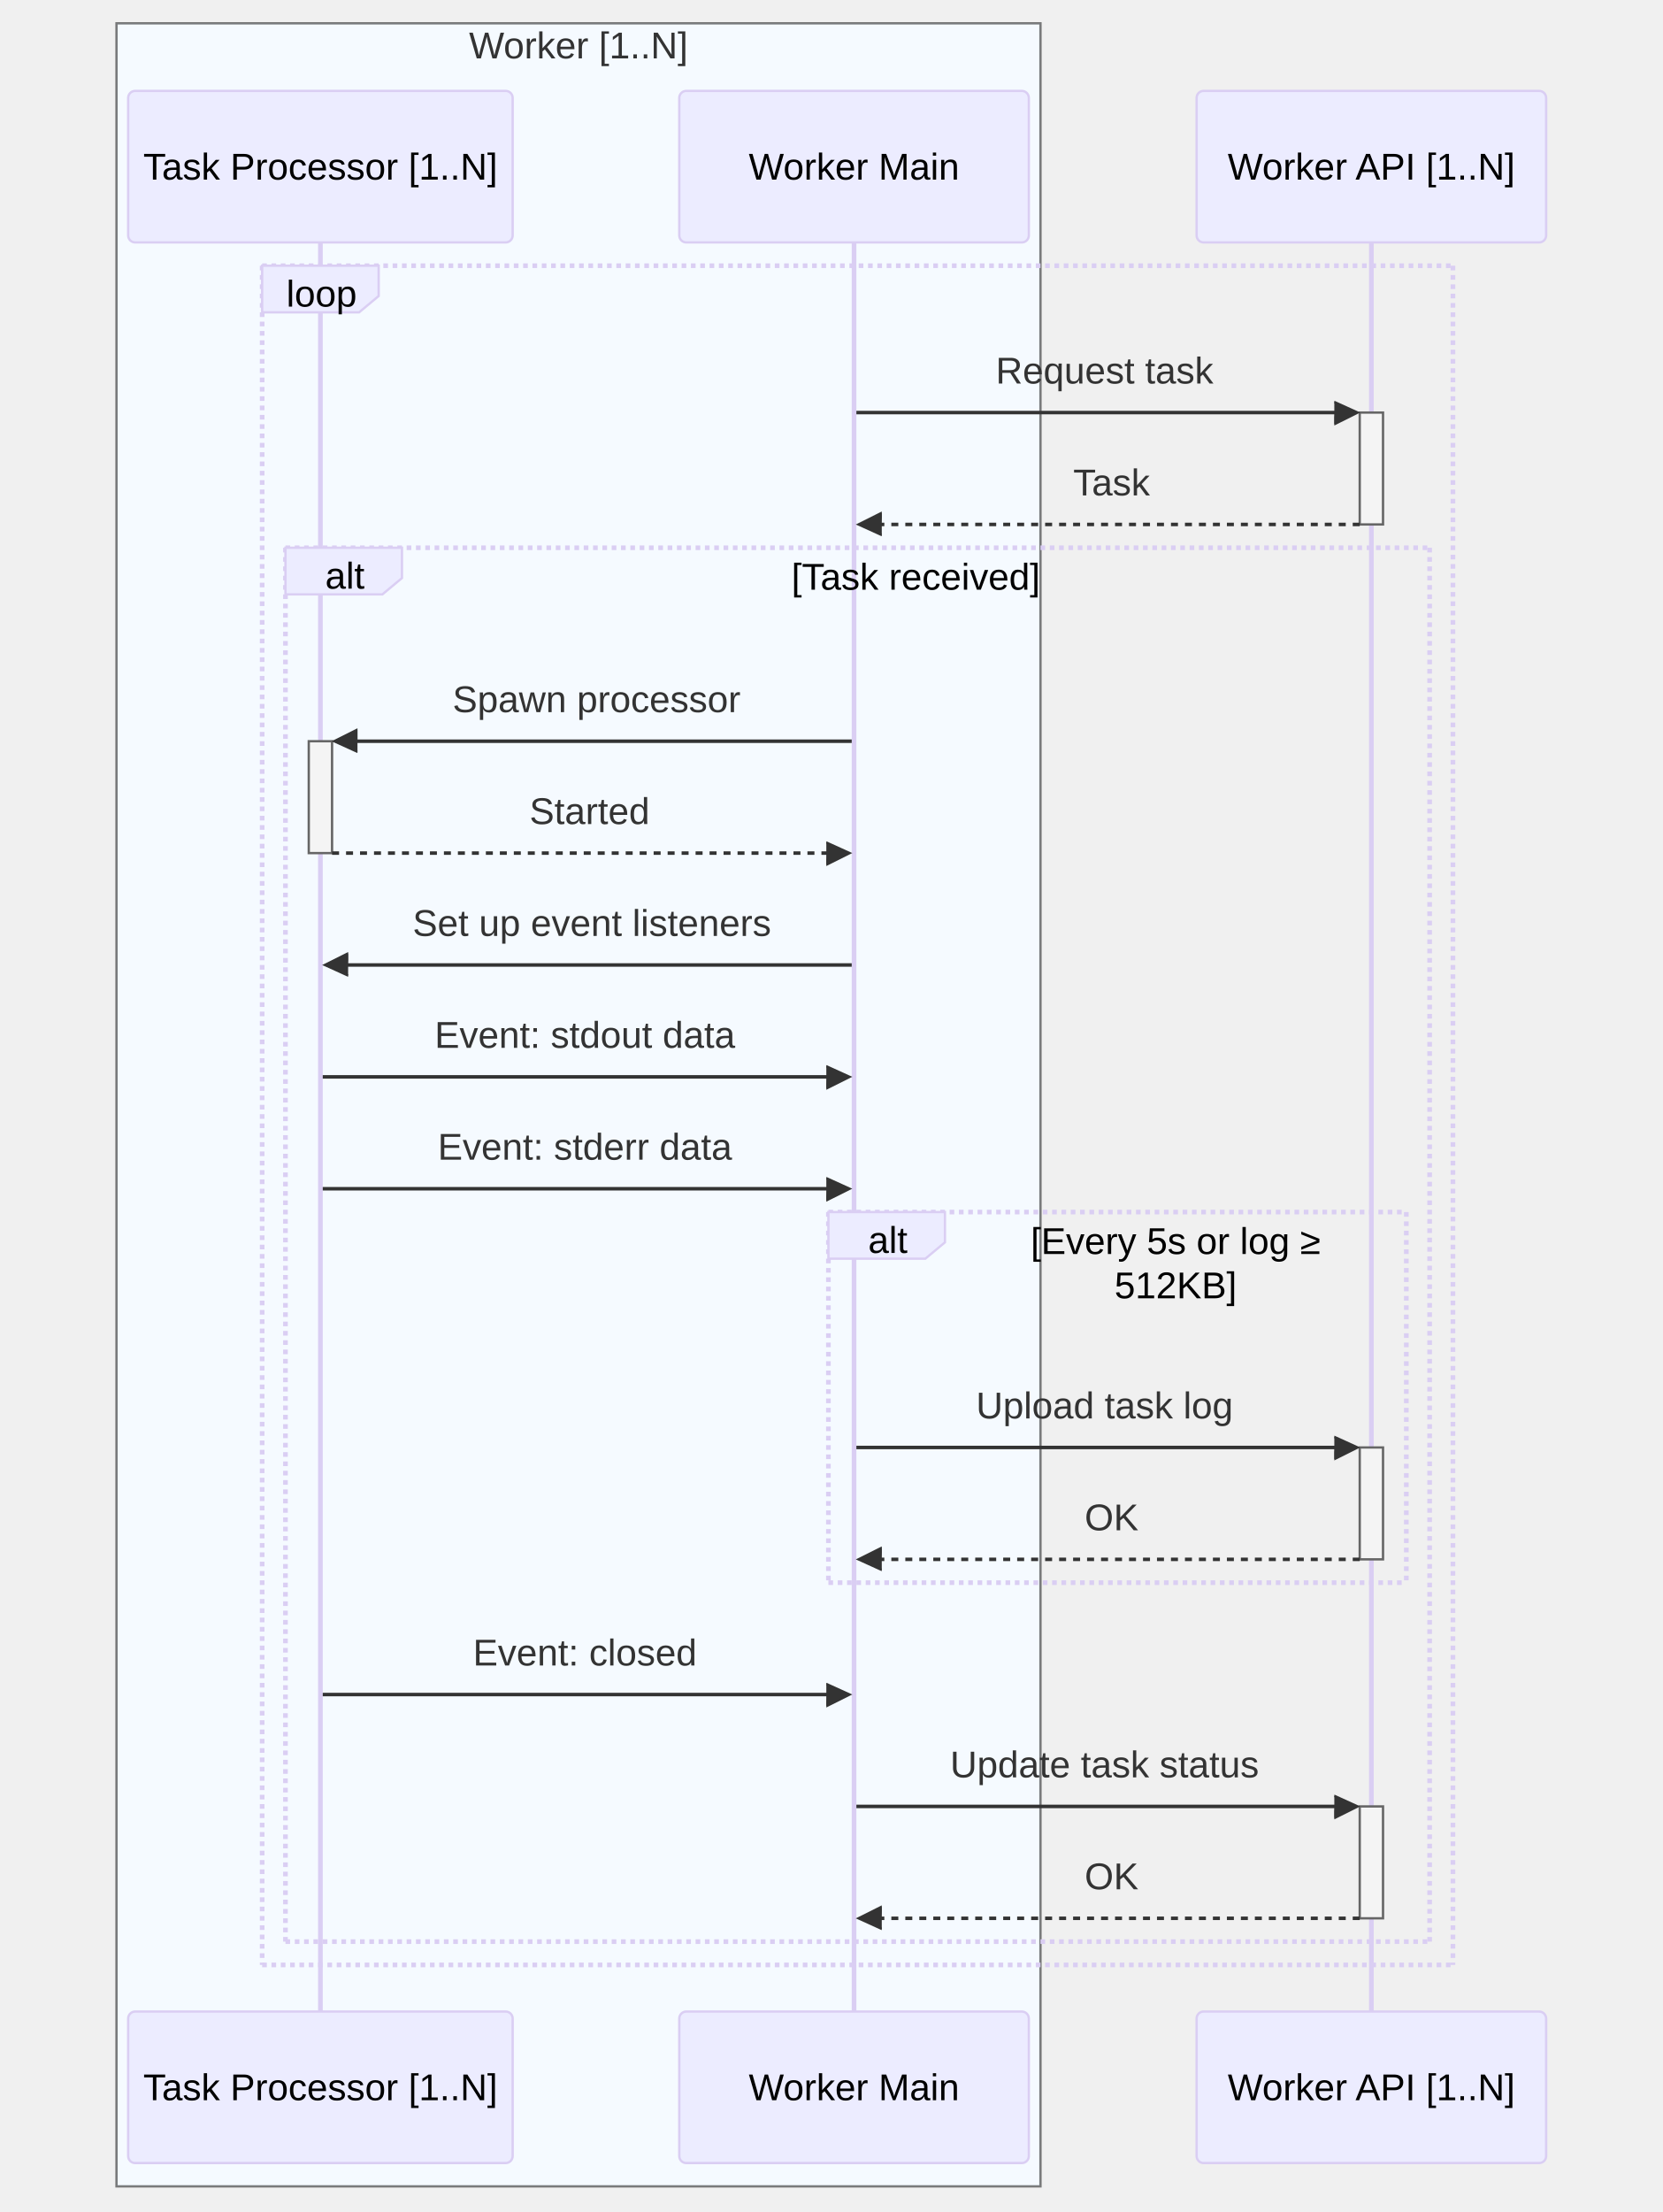
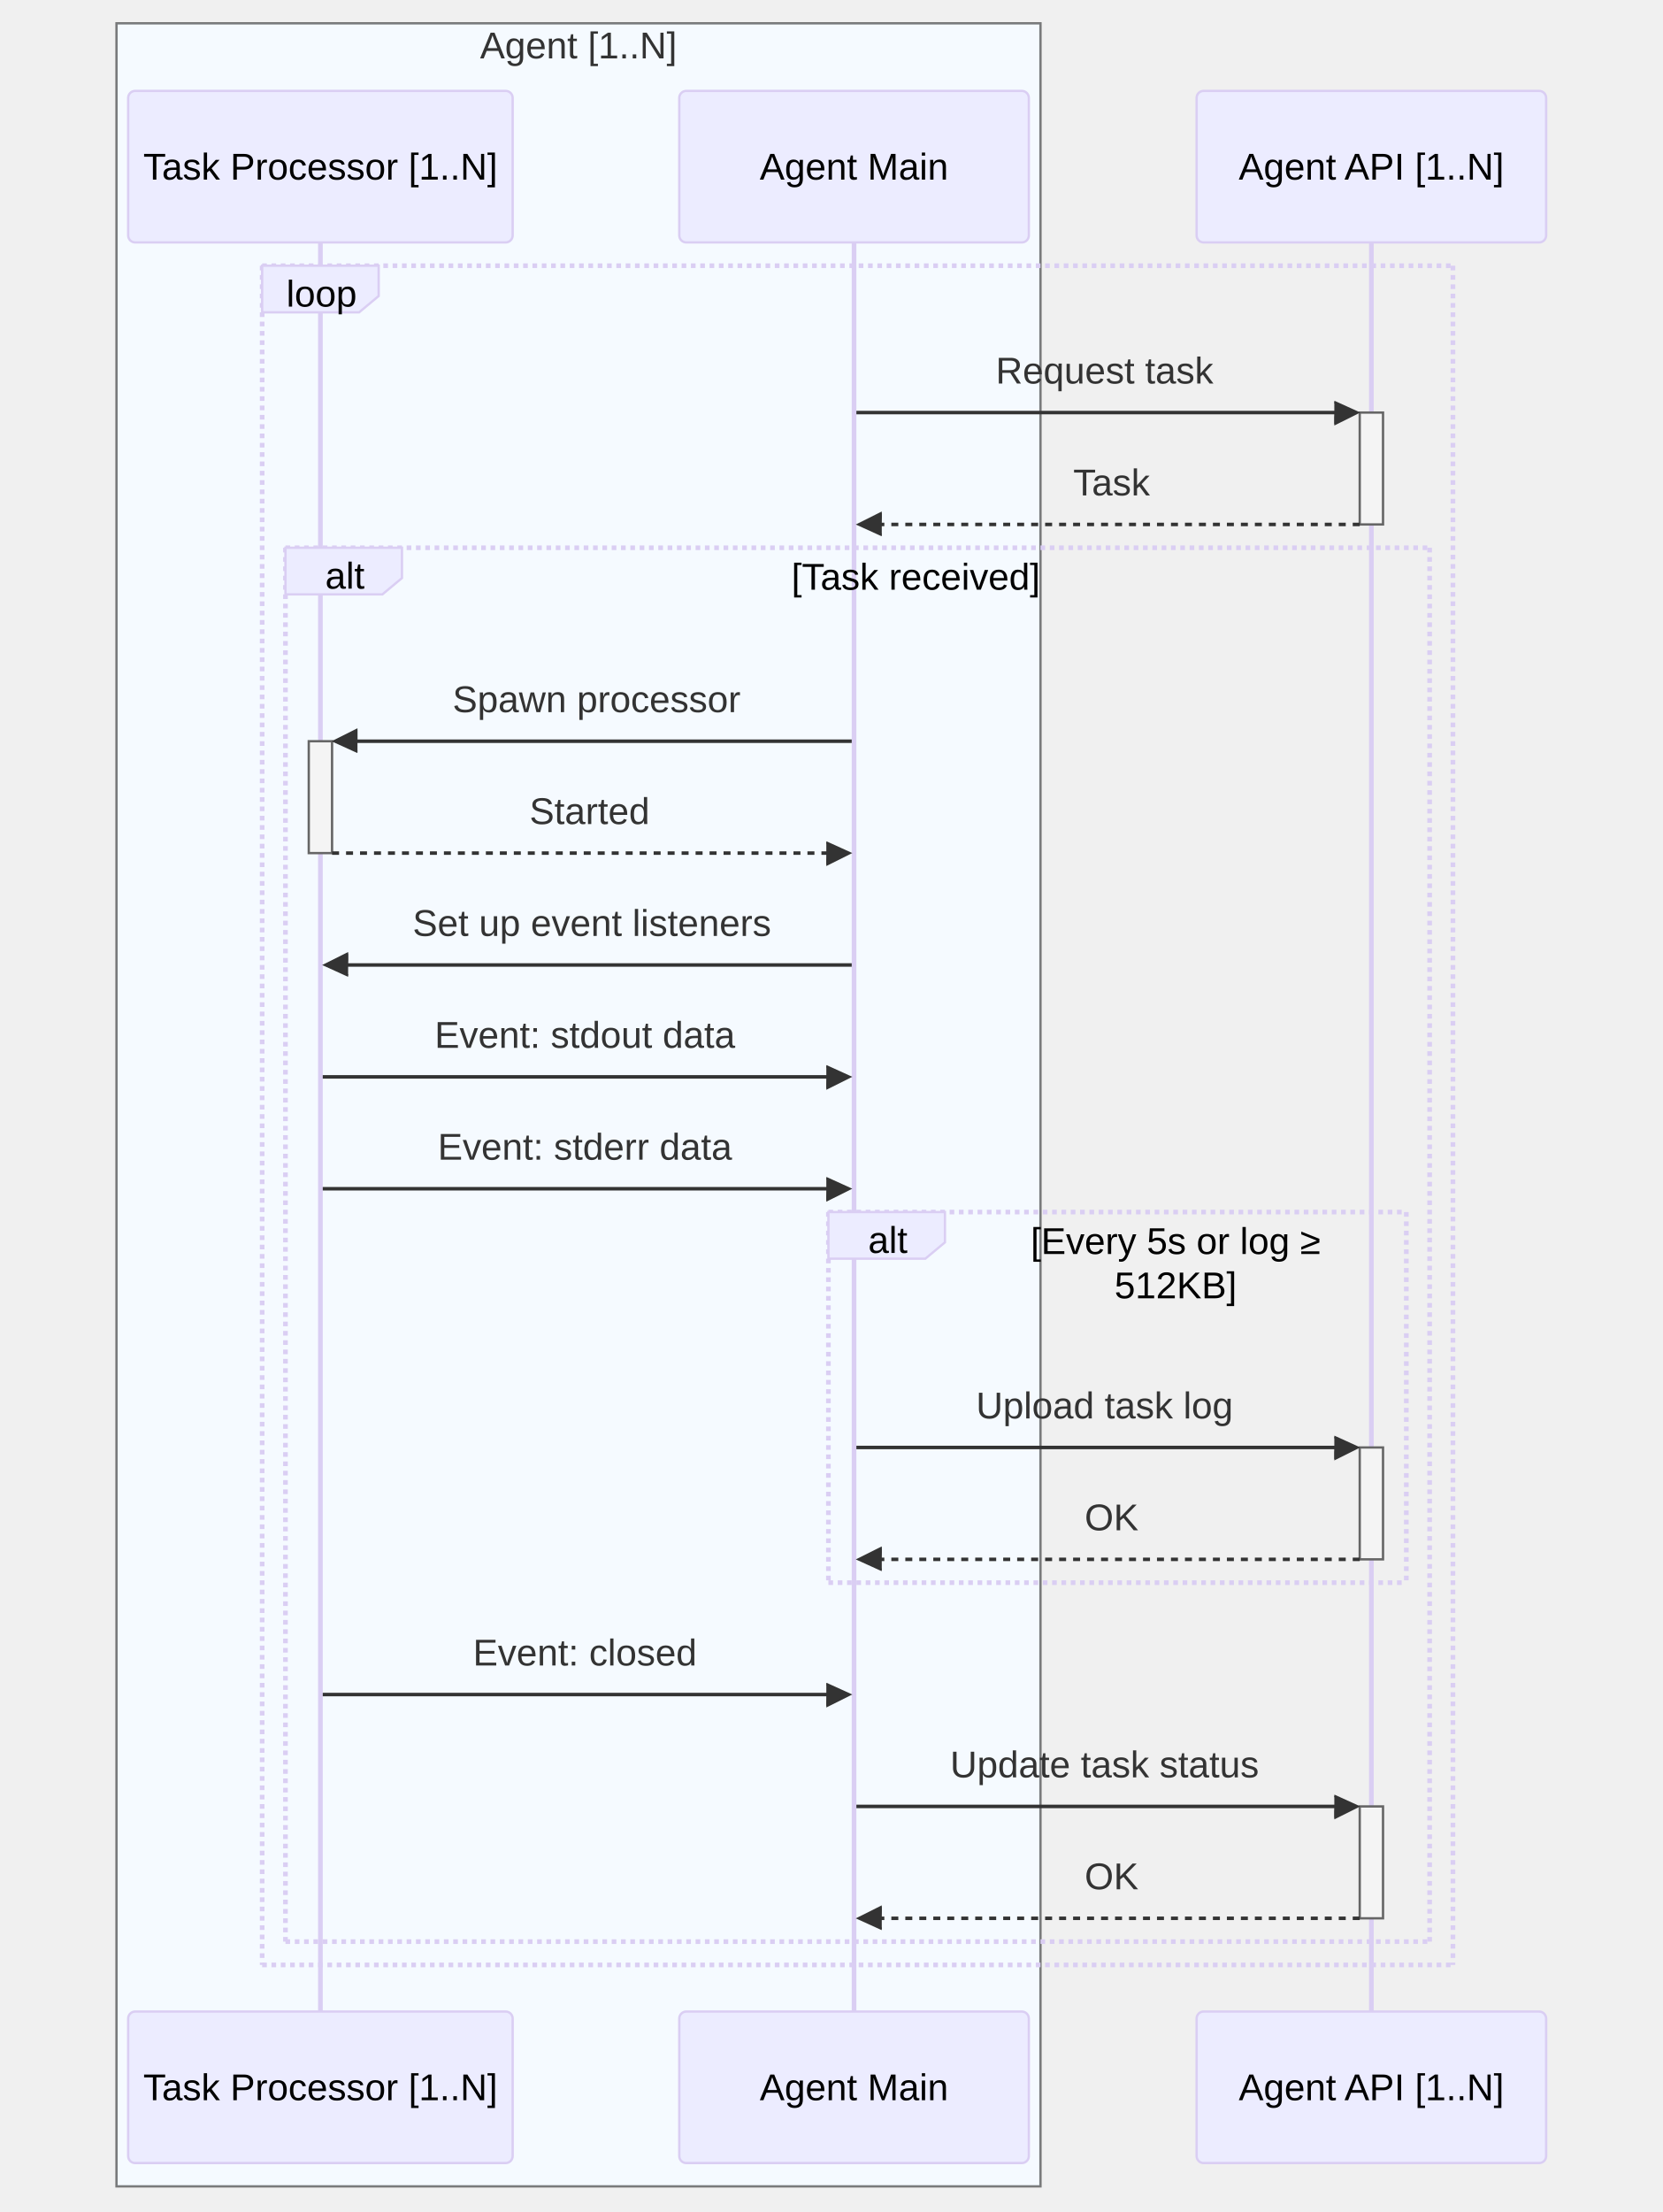
<svg xmlns="http://www.w3.org/2000/svg" aria-roledescription="sequence" role="graphics-document document" viewBox="-50 -10 713.5 949" height="949" width="713.5" id="container">
  <g>
    <rect class="rect" height="928" width="396.5" stroke="rgb(0,0,0, 0.5)" fill="rgb(245, 250, 255)" y="0" x="0" />
    <text style="text-anchor: middle; font-size: 16px; font-weight: 400;" class="text" alignment-baseline="central" dominant-baseline="central" y="9.5" x="198.25">
-       <tspan dy="0" x="198.25">Worker [1..N]</tspan>
+       <tspan dy="0" x="198.25">Agent [1..N]</tspan>
    </text>
  </g>
  <g>
-     <rect class="actor actor-bottom" ry="3" rx="3" name="wa" height="65" width="150" stroke="#666" fill="#eaeaea" y="853" x="463.5" />
+     <rect class="actor actor-bottom" ry="3" rx="3" name="aa" height="65" width="150" stroke="#666" fill="#eaeaea" y="853" x="463.5" />
    <text style="text-anchor: middle; font-size: 16px; font-weight: 400;" class="actor actor-box" alignment-baseline="central" dominant-baseline="central" y="885.5" x="538.5">
-       <tspan dy="0" x="538.5">Worker API [1..N]</tspan>
+       <tspan dy="0" x="538.5">Agent API [1..N]</tspan>
    </text>
  </g>
  <g>
-     <rect class="actor actor-bottom" ry="3" rx="3" name="wm" height="65" width="150" stroke="#666" fill="#eaeaea" y="853" x="241.5" />
+     <rect class="actor actor-bottom" ry="3" rx="3" name="am" height="65" width="150" stroke="#666" fill="#eaeaea" y="853" x="241.5" />
    <text style="text-anchor: middle; font-size: 16px; font-weight: 400;" class="actor actor-box" alignment-baseline="central" dominant-baseline="central" y="885.5" x="316.5">
-       <tspan dy="0" x="316.5">Worker Main</tspan>
+       <tspan dy="0" x="316.5">Agent Main</tspan>
    </text>
  </g>
  <g>
    <rect class="actor actor-bottom" ry="3" rx="3" name="tp" height="65" width="165" stroke="#666" fill="#eaeaea" y="853" x="5" />
    <text style="text-anchor: middle; font-size: 16px; font-weight: 400;" class="actor actor-box" alignment-baseline="central" dominant-baseline="central" y="885.5" x="87.5">
      <tspan dy="0" x="87.5">Task Processor [1..N]</tspan>
    </text>
  </g>
  <g>
-     <line name="wa" stroke="#999" stroke-width="0.5px" class="actor-line 200" y2="853" x2="538.5" y1="94" x1="538.5" id="actor2" />
+     <line name="aa" stroke="#999" stroke-width="0.5px" class="actor-line 200" y2="853" x2="538.5" y1="94" x1="538.5" id="actor2" />
    <g id="root-2">
-       <rect class="actor actor-top" ry="3" rx="3" name="wa" height="65" width="150" stroke="#666" fill="#eaeaea" y="29" x="463.5" />
+       <rect class="actor actor-top" ry="3" rx="3" name="aa" height="65" width="150" stroke="#666" fill="#eaeaea" y="29" x="463.5" />
      <text style="text-anchor: middle; font-size: 16px; font-weight: 400;" class="actor actor-box" alignment-baseline="central" dominant-baseline="central" y="61.5" x="538.5">
-         <tspan dy="0" x="538.5">Worker API [1..N]</tspan>
+         <tspan dy="0" x="538.5">Agent API [1..N]</tspan>
      </text>
    </g>
  </g>
  <g>
-     <line name="wm" stroke="#999" stroke-width="0.5px" class="actor-line 200" y2="853" x2="316.5" y1="94" x1="316.5" id="actor1" />
+     <line name="am" stroke="#999" stroke-width="0.5px" class="actor-line 200" y2="853" x2="316.5" y1="94" x1="316.5" id="actor1" />
    <g id="root-1">
-       <rect class="actor actor-top" ry="3" rx="3" name="wm" height="65" width="150" stroke="#666" fill="#eaeaea" y="29" x="241.5" />
+       <rect class="actor actor-top" ry="3" rx="3" name="am" height="65" width="150" stroke="#666" fill="#eaeaea" y="29" x="241.5" />
      <text style="text-anchor: middle; font-size: 16px; font-weight: 400;" class="actor actor-box" alignment-baseline="central" dominant-baseline="central" y="61.5" x="316.5">
-         <tspan dy="0" x="316.5">Worker Main</tspan>
+         <tspan dy="0" x="316.5">Agent Main</tspan>
      </text>
    </g>
  </g>
  <g>
    <line name="tp" stroke="#999" stroke-width="0.5px" class="actor-line 200" y2="853" x2="87.5" y1="94" x1="87.5" id="actor0" />
    <g id="root-0">
      <rect class="actor actor-top" ry="3" rx="3" name="tp" height="65" width="165" stroke="#666" fill="#eaeaea" y="29" x="5" />
      <text style="text-anchor: middle; font-size: 16px; font-weight: 400;" class="actor actor-box" alignment-baseline="central" dominant-baseline="central" y="61.5" x="87.5">
        <tspan dy="0" x="87.5">Task Processor [1..N]</tspan>
      </text>
    </g>
  </g>
  <style>#container{font-family:"trebuchet ms",verdana,arial,sans-serif;font-size:16px;fill:#333;}#container .error-icon{fill:#552222;}#container .error-text{fill:#552222;stroke:#552222;}#container .edge-thickness-normal{stroke-width:1px;}#container .edge-thickness-thick{stroke-width:3.5px;}#container .edge-pattern-solid{stroke-dasharray:0;}#container .edge-thickness-invisible{stroke-width:0;fill:none;}#container .edge-pattern-dashed{stroke-dasharray:3;}#container .edge-pattern-dotted{stroke-dasharray:2;}#container .marker{fill:#333333;stroke:#333333;}#container .marker.cross{stroke:#333333;}#container svg{font-family:"trebuchet ms",verdana,arial,sans-serif;font-size:16px;}#container p{margin:0;}#container .actor{stroke:hsl(259.626, 59.777%, 87.902%);fill:#ECECFF;}#container text.actor&gt;tspan{fill:black;stroke:none;}#container .actor-line{stroke:hsl(259.626, 59.777%, 87.902%);}#container .messageLine0{stroke-width:1.5;stroke-dasharray:none;stroke:#333;}#container .messageLine1{stroke-width:1.5;stroke-dasharray:2,2;stroke:#333;}#container #arrowhead path{fill:#333;stroke:#333;}#container .sequenceNumber{fill:white;}#container #sequencenumber{fill:#333;}#container #crosshead path{fill:#333;stroke:#333;}#container .messageText{fill:#333;stroke:none;}#container .labelBox{stroke:hsl(259.626, 59.777%, 87.902%);fill:#ECECFF;}#container .labelText,#container .labelText&gt;tspan{fill:black;stroke:none;}#container .loopText,#container .loopText&gt;tspan{fill:black;stroke:none;}#container .loopLine{stroke-width:2px;stroke-dasharray:2,2;stroke:hsl(259.626, 59.777%, 87.902%);fill:hsl(259.626, 59.777%, 87.902%);}#container .note{stroke:#aaaa33;fill:#fff5ad;}#container .noteText,#container .noteText&gt;tspan{fill:black;stroke:none;}#container .activation0{fill:#f4f4f4;stroke:#666;}#container .activation1{fill:#f4f4f4;stroke:#666;}#container .activation2{fill:#f4f4f4;stroke:#666;}#container .actorPopupMenu{position:absolute;}#container .actorPopupMenuPanel{position:absolute;fill:#ECECFF;box-shadow:0px 8px 16px 0px rgba(0,0,0,0.2);filter:drop-shadow(3px 5px 2px rgb(0 0 0 / 0.4));}#container .actor-man line{stroke:hsl(259.626, 59.777%, 87.902%);fill:#ECECFF;}#container .actor-man circle,#container line{stroke:hsl(259.626, 59.777%, 87.902%);fill:#ECECFF;stroke-width:2px;}#container :root{--mermaid-font-family:"trebuchet ms",verdana,arial,sans-serif;}</style>
  <g />
  <defs>
    <symbol height="24" width="24" id="computer">
      <path d="M2 2v13h20v-13h-20zm18 11h-16v-9h16v9zm-10.228 6l.466-1h3.524l.467 1h-4.457zm14.228 3h-24l2-6h2.104l-1.33 4h18.45l-1.297-4h2.073l2 6zm-5-10h-14v-7h14v7z" transform="scale(.5)" />
    </symbol>
  </defs>
  <defs>
    <symbol clip-rule="evenodd" fill-rule="evenodd" id="database">
      <path d="M12.258.001l.256.004.255.005.253.008.251.01.249.012.247.015.246.016.242.019.241.02.239.023.236.024.233.027.231.028.229.031.225.032.223.034.22.036.217.038.214.04.211.041.208.043.205.045.201.046.198.048.194.05.191.051.187.053.183.054.18.056.175.057.172.059.168.06.163.061.16.063.155.064.15.066.074.033.073.033.071.034.07.034.069.035.068.035.067.035.066.035.064.036.064.036.062.036.06.036.06.037.058.037.058.037.055.038.055.038.053.038.052.038.051.039.05.039.048.039.047.039.045.04.044.04.043.04.041.04.04.041.039.041.037.041.036.041.034.041.033.042.032.042.03.042.029.042.027.042.026.043.024.043.023.043.021.043.02.043.018.044.017.043.015.044.013.044.012.044.011.045.009.044.007.045.006.045.004.045.002.045.001.045v17l-.001.045-.002.045-.004.045-.006.045-.007.045-.009.044-.011.045-.012.044-.013.044-.015.044-.017.043-.018.044-.02.043-.021.043-.023.043-.024.043-.026.043-.027.042-.029.042-.03.042-.032.042-.033.042-.034.041-.036.041-.037.041-.039.041-.04.041-.041.04-.043.04-.044.04-.045.04-.047.039-.048.039-.05.039-.051.039-.052.038-.053.038-.055.038-.055.038-.058.037-.058.037-.06.037-.06.036-.062.036-.064.036-.064.036-.066.035-.067.035-.068.035-.069.035-.07.034-.071.034-.073.033-.074.033-.15.066-.155.064-.16.063-.163.061-.168.06-.172.059-.175.057-.18.056-.183.054-.187.053-.191.051-.194.05-.198.048-.201.046-.205.045-.208.043-.211.041-.214.04-.217.038-.22.036-.223.034-.225.032-.229.031-.231.028-.233.027-.236.024-.239.023-.241.02-.242.019-.246.016-.247.015-.249.012-.251.01-.253.008-.255.005-.256.004-.258.001-.258-.001-.256-.004-.255-.005-.253-.008-.251-.01-.249-.012-.247-.015-.245-.016-.243-.019-.241-.02-.238-.023-.236-.024-.234-.027-.231-.028-.228-.031-.226-.032-.223-.034-.22-.036-.217-.038-.214-.04-.211-.041-.208-.043-.204-.045-.201-.046-.198-.048-.195-.05-.19-.051-.187-.053-.184-.054-.179-.056-.176-.057-.172-.059-.167-.06-.164-.061-.159-.063-.155-.064-.151-.066-.074-.033-.072-.033-.072-.034-.07-.034-.069-.035-.068-.035-.067-.035-.066-.035-.064-.036-.063-.036-.062-.036-.061-.036-.06-.037-.058-.037-.057-.037-.056-.038-.055-.038-.053-.038-.052-.038-.051-.039-.049-.039-.049-.039-.046-.039-.046-.04-.044-.04-.043-.04-.041-.04-.04-.041-.039-.041-.037-.041-.036-.041-.034-.041-.033-.042-.032-.042-.03-.042-.029-.042-.027-.042-.026-.043-.024-.043-.023-.043-.021-.043-.02-.043-.018-.044-.017-.043-.015-.044-.013-.044-.012-.044-.011-.045-.009-.044-.007-.045-.006-.045-.004-.045-.002-.045-.001-.045v-17l.001-.045.002-.045.004-.045.006-.045.007-.045.009-.044.011-.045.012-.044.013-.044.015-.044.017-.043.018-.044.02-.043.021-.043.023-.043.024-.043.026-.043.027-.042.029-.042.03-.042.032-.042.033-.042.034-.041.036-.041.037-.041.039-.041.04-.041.041-.04.043-.04.044-.04.046-.04.046-.039.049-.039.049-.039.051-.039.052-.038.053-.038.055-.038.056-.038.057-.037.058-.037.06-.037.061-.036.062-.036.063-.036.064-.036.066-.035.067-.035.068-.035.069-.035.07-.034.072-.034.072-.033.074-.033.151-.066.155-.064.159-.063.164-.061.167-.06.172-.059.176-.057.179-.056.184-.054.187-.053.19-.051.195-.05.198-.048.201-.046.204-.045.208-.043.211-.041.214-.04.217-.038.22-.036.223-.034.226-.032.228-.031.231-.028.234-.027.236-.024.238-.023.241-.02.243-.019.245-.016.247-.015.249-.012.251-.01.253-.008.255-.005.256-.004.258-.001.258.001zm-9.258 20.499v.01l.001.021.003.021.004.022.005.021.006.022.007.022.009.023.01.022.011.023.012.023.013.023.015.023.016.024.017.023.018.024.019.024.021.024.022.025.023.024.024.025.052.049.056.05.061.051.066.051.07.051.075.051.079.052.084.052.088.052.092.052.097.052.102.051.105.052.11.052.114.051.119.051.123.051.127.05.131.05.135.05.139.048.144.049.147.047.152.047.155.047.16.045.163.045.167.043.171.043.176.041.178.041.183.039.187.039.19.037.194.035.197.035.202.033.204.031.209.03.212.029.216.027.219.025.222.024.226.021.23.02.233.018.236.016.24.015.243.012.246.01.249.008.253.005.256.004.259.001.26-.001.257-.004.254-.005.25-.008.247-.011.244-.012.241-.014.237-.016.233-.018.231-.021.226-.021.224-.024.22-.026.216-.027.212-.028.21-.031.205-.031.202-.034.198-.034.194-.036.191-.037.187-.039.183-.04.179-.04.175-.042.172-.043.168-.044.163-.045.16-.046.155-.046.152-.047.148-.048.143-.049.139-.049.136-.05.131-.05.126-.05.123-.051.118-.052.114-.051.11-.052.106-.052.101-.052.096-.052.092-.052.088-.053.083-.051.079-.052.074-.052.07-.051.065-.051.06-.051.056-.05.051-.05.023-.024.023-.025.021-.024.02-.024.019-.024.018-.024.017-.024.015-.023.014-.024.013-.023.012-.023.01-.023.01-.022.008-.022.006-.022.006-.022.004-.022.004-.021.001-.021.001-.021v-4.127l-.077.055-.08.053-.083.054-.085.053-.087.052-.09.052-.093.051-.095.05-.097.05-.1.049-.102.049-.105.048-.106.047-.109.047-.111.046-.114.045-.115.045-.118.044-.12.043-.122.042-.124.042-.126.041-.128.04-.13.04-.132.038-.134.038-.135.037-.138.037-.139.035-.142.035-.143.034-.144.033-.147.032-.148.031-.15.03-.151.03-.153.029-.154.027-.156.027-.158.026-.159.025-.161.024-.162.023-.163.022-.165.021-.166.02-.167.019-.169.018-.169.017-.171.016-.173.015-.173.014-.175.013-.175.012-.177.011-.178.01-.179.008-.179.008-.181.006-.182.005-.182.004-.184.003-.184.002h-.37l-.184-.002-.184-.003-.182-.004-.182-.005-.181-.006-.179-.008-.179-.008-.178-.01-.176-.011-.176-.012-.175-.013-.173-.014-.172-.015-.171-.016-.17-.017-.169-.018-.167-.019-.166-.02-.165-.021-.163-.022-.162-.023-.161-.024-.159-.025-.157-.026-.156-.027-.155-.027-.153-.029-.151-.03-.15-.03-.148-.031-.146-.032-.145-.033-.143-.034-.141-.035-.14-.035-.137-.037-.136-.037-.134-.038-.132-.038-.13-.04-.128-.04-.126-.041-.124-.042-.122-.042-.12-.044-.117-.043-.116-.045-.113-.045-.112-.046-.109-.047-.106-.047-.105-.048-.102-.049-.1-.049-.097-.05-.095-.05-.093-.052-.09-.051-.087-.052-.085-.053-.083-.054-.08-.054-.077-.054v4.127zm0-5.654v.011l.001.021.003.021.004.021.005.022.006.022.007.022.009.022.01.022.011.023.012.023.013.023.015.024.016.023.017.024.018.024.019.024.021.024.022.024.023.025.024.024.052.05.056.05.061.05.066.051.07.051.075.052.079.051.084.052.088.052.092.052.097.052.102.052.105.052.11.051.114.051.119.052.123.05.127.051.131.05.135.049.139.049.144.048.147.048.152.047.155.046.16.045.163.045.167.044.171.042.176.042.178.04.183.04.187.038.19.037.194.036.197.034.202.033.204.032.209.03.212.028.216.027.219.025.222.024.226.022.23.02.233.018.236.016.24.014.243.012.246.01.249.008.253.006.256.003.259.001.26-.001.257-.003.254-.006.25-.008.247-.01.244-.012.241-.015.237-.016.233-.018.231-.02.226-.022.224-.024.22-.025.216-.027.212-.029.21-.03.205-.032.202-.033.198-.035.194-.036.191-.037.187-.039.183-.039.179-.041.175-.042.172-.043.168-.044.163-.045.16-.045.155-.047.152-.047.148-.048.143-.048.139-.05.136-.049.131-.05.126-.051.123-.051.118-.051.114-.052.11-.052.106-.052.101-.052.096-.052.092-.052.088-.052.083-.052.079-.052.074-.051.07-.052.065-.051.06-.05.056-.051.051-.049.023-.025.023-.024.021-.025.02-.024.019-.024.018-.024.017-.024.015-.023.014-.023.013-.024.012-.022.01-.023.01-.023.008-.022.006-.022.006-.022.004-.021.004-.022.001-.021.001-.021v-4.139l-.077.054-.08.054-.083.054-.085.052-.087.053-.09.051-.093.051-.095.051-.097.05-.1.049-.102.049-.105.048-.106.047-.109.047-.111.046-.114.045-.115.044-.118.044-.12.044-.122.042-.124.042-.126.041-.128.04-.13.039-.132.039-.134.038-.135.037-.138.036-.139.036-.142.035-.143.033-.144.033-.147.033-.148.031-.15.03-.151.03-.153.028-.154.028-.156.027-.158.026-.159.025-.161.024-.162.023-.163.022-.165.021-.166.02-.167.019-.169.018-.169.017-.171.016-.173.015-.173.014-.175.013-.175.012-.177.011-.178.009-.179.009-.179.007-.181.007-.182.005-.182.004-.184.003-.184.002h-.37l-.184-.002-.184-.003-.182-.004-.182-.005-.181-.007-.179-.007-.179-.009-.178-.009-.176-.011-.176-.012-.175-.013-.173-.014-.172-.015-.171-.016-.17-.017-.169-.018-.167-.019-.166-.02-.165-.021-.163-.022-.162-.023-.161-.024-.159-.025-.157-.026-.156-.027-.155-.028-.153-.028-.151-.03-.15-.03-.148-.031-.146-.033-.145-.033-.143-.033-.141-.035-.14-.036-.137-.036-.136-.037-.134-.038-.132-.039-.13-.039-.128-.04-.126-.041-.124-.042-.122-.043-.12-.043-.117-.044-.116-.044-.113-.046-.112-.046-.109-.046-.106-.047-.105-.048-.102-.049-.1-.049-.097-.05-.095-.051-.093-.051-.09-.051-.087-.053-.085-.052-.083-.054-.08-.054-.077-.054v4.139zm0-5.666v.011l.001.02.003.022.004.021.005.022.006.021.007.022.009.023.01.022.011.023.012.023.013.023.015.023.016.024.017.024.018.023.019.024.021.025.022.024.023.024.024.025.052.05.056.05.061.05.066.051.07.051.075.052.079.051.084.052.088.052.092.052.097.052.102.052.105.051.11.052.114.051.119.051.123.051.127.05.131.05.135.05.139.049.144.048.147.048.152.047.155.046.16.045.163.045.167.043.171.043.176.042.178.04.183.04.187.038.19.037.194.036.197.034.202.033.204.032.209.03.212.028.216.027.219.025.222.024.226.021.23.02.233.018.236.017.24.014.243.012.246.01.249.008.253.006.256.003.259.001.26-.001.257-.003.254-.006.25-.008.247-.01.244-.013.241-.014.237-.016.233-.018.231-.02.226-.022.224-.024.22-.025.216-.027.212-.029.21-.03.205-.032.202-.033.198-.035.194-.036.191-.037.187-.039.183-.039.179-.041.175-.042.172-.043.168-.044.163-.045.16-.045.155-.047.152-.047.148-.048.143-.049.139-.049.136-.049.131-.051.126-.05.123-.051.118-.052.114-.051.11-.052.106-.052.101-.052.096-.052.092-.052.088-.052.083-.052.079-.052.074-.052.07-.051.065-.051.06-.051.056-.05.051-.049.023-.025.023-.025.021-.024.02-.024.019-.024.018-.024.017-.024.015-.023.014-.024.013-.023.012-.023.01-.022.01-.023.008-.022.006-.022.006-.022.004-.022.004-.021.001-.021.001-.021v-4.153l-.077.054-.08.054-.083.053-.085.053-.087.053-.09.051-.093.051-.095.051-.097.05-.1.049-.102.048-.105.048-.106.048-.109.046-.111.046-.114.046-.115.044-.118.044-.12.043-.122.043-.124.042-.126.041-.128.04-.13.039-.132.039-.134.038-.135.037-.138.036-.139.036-.142.034-.143.034-.144.033-.147.032-.148.032-.15.03-.151.03-.153.028-.154.028-.156.027-.158.026-.159.024-.161.024-.162.023-.163.023-.165.021-.166.02-.167.019-.169.018-.169.017-.171.016-.173.015-.173.014-.175.013-.175.012-.177.01-.178.01-.179.009-.179.007-.181.006-.182.006-.182.004-.184.003-.184.001-.185.001-.185-.001-.184-.001-.184-.003-.182-.004-.182-.006-.181-.006-.179-.007-.179-.009-.178-.01-.176-.01-.176-.012-.175-.013-.173-.014-.172-.015-.171-.016-.17-.017-.169-.018-.167-.019-.166-.02-.165-.021-.163-.023-.162-.023-.161-.024-.159-.024-.157-.026-.156-.027-.155-.028-.153-.028-.151-.03-.15-.03-.148-.032-.146-.032-.145-.033-.143-.034-.141-.034-.14-.036-.137-.036-.136-.037-.134-.038-.132-.039-.13-.039-.128-.041-.126-.041-.124-.041-.122-.043-.12-.043-.117-.044-.116-.044-.113-.046-.112-.046-.109-.046-.106-.048-.105-.048-.102-.048-.1-.05-.097-.049-.095-.051-.093-.051-.09-.052-.087-.052-.085-.053-.083-.053-.08-.054-.077-.054v4.153zm8.74-8.179l-.257.004-.254.005-.25.008-.247.011-.244.012-.241.014-.237.016-.233.018-.231.021-.226.022-.224.023-.22.026-.216.027-.212.028-.21.031-.205.032-.202.033-.198.034-.194.036-.191.038-.187.038-.183.04-.179.041-.175.042-.172.043-.168.043-.163.045-.16.046-.155.046-.152.048-.148.048-.143.048-.139.049-.136.05-.131.05-.126.051-.123.051-.118.051-.114.052-.11.052-.106.052-.101.052-.096.052-.092.052-.088.052-.083.052-.079.052-.074.051-.07.052-.065.051-.06.05-.056.05-.051.05-.023.025-.023.024-.021.024-.02.025-.019.024-.018.024-.017.023-.015.024-.014.023-.013.023-.012.023-.01.023-.01.022-.008.022-.006.023-.006.021-.004.022-.004.021-.001.021-.001.021.001.021.001.021.004.021.004.022.006.021.006.023.008.022.01.022.01.023.012.023.013.023.014.023.015.024.017.023.018.024.019.024.02.025.021.024.023.024.023.025.051.05.056.05.06.05.065.051.07.052.074.051.079.052.083.052.088.052.092.052.096.052.101.052.106.052.11.052.114.052.118.051.123.051.126.051.131.05.136.05.139.049.143.048.148.048.152.048.155.046.16.046.163.045.168.043.172.043.175.042.179.041.183.04.187.038.191.038.194.036.198.034.202.033.205.032.21.031.212.028.216.027.22.026.224.023.226.022.231.021.233.018.237.016.241.014.244.012.247.011.25.008.254.005.257.004.26.001.26-.001.257-.004.254-.005.25-.008.247-.011.244-.012.241-.014.237-.016.233-.018.231-.021.226-.022.224-.023.22-.026.216-.027.212-.028.21-.031.205-.032.202-.033.198-.034.194-.036.191-.038.187-.038.183-.04.179-.041.175-.042.172-.043.168-.043.163-.045.16-.046.155-.046.152-.048.148-.048.143-.048.139-.049.136-.05.131-.05.126-.051.123-.051.118-.051.114-.052.11-.052.106-.052.101-.052.096-.052.092-.052.088-.052.083-.052.079-.052.074-.051.07-.052.065-.051.06-.05.056-.05.051-.05.023-.025.023-.024.021-.024.02-.025.019-.024.018-.024.017-.023.015-.024.014-.023.013-.023.012-.023.01-.023.01-.022.008-.022.006-.023.006-.021.004-.022.004-.021.001-.021.001-.021-.001-.021-.001-.021-.004-.021-.004-.022-.006-.021-.006-.023-.008-.022-.01-.022-.01-.023-.012-.023-.013-.023-.014-.023-.015-.024-.017-.023-.018-.024-.019-.024-.02-.025-.021-.024-.023-.024-.023-.025-.051-.05-.056-.05-.06-.05-.065-.051-.07-.052-.074-.051-.079-.052-.083-.052-.088-.052-.092-.052-.096-.052-.101-.052-.106-.052-.11-.052-.114-.052-.118-.051-.123-.051-.126-.051-.131-.05-.136-.05-.139-.049-.143-.048-.148-.048-.152-.048-.155-.046-.16-.046-.163-.045-.168-.043-.172-.043-.175-.042-.179-.041-.183-.04-.187-.038-.191-.038-.194-.036-.198-.034-.202-.033-.205-.032-.21-.031-.212-.028-.216-.027-.22-.026-.224-.023-.226-.022-.231-.021-.233-.018-.237-.016-.241-.014-.244-.012-.247-.011-.25-.008-.254-.005-.257-.004-.26-.001-.26.001z" transform="scale(.5)" />
    </symbol>
  </defs>
  <defs>
    <symbol height="24" width="24" id="clock">
      <path d="M12 2c5.514 0 10 4.486 10 10s-4.486 10-10 10-10-4.486-10-10 4.486-10 10-10zm0-2c-6.627 0-12 5.373-12 12s5.373 12 12 12 12-5.373 12-12-5.373-12-12-12zm5.848 12.459c.202.038.202.333.001.372-1.907.361-6.045 1.111-6.547 1.111-.719 0-1.301-.582-1.301-1.301 0-.512.77-5.447 1.125-7.445.034-.192.312-.181.343.014l.985 6.238 5.394 1.011z" transform="scale(.5)" />
    </symbol>
  </defs>
  <defs>
    <marker orient="auto-start-reverse" markerHeight="12" markerWidth="12" markerUnits="userSpaceOnUse" refY="5" refX="7.9" id="arrowhead">
      <path d="M -1 0 L 10 5 L 0 10 z" />
    </marker>
  </defs>
  <defs>
    <marker refY="4.5" refX="4" orient="auto" markerHeight="8" markerWidth="15" id="crosshead">
      <path style="stroke-dasharray: 0, 0;" d="M 1,2 L 6,7 M 6,2 L 1,7" stroke-width="1pt" stroke="#000000" fill="none" />
    </marker>
  </defs>
  <defs>
    <marker orient="auto" markerHeight="28" markerWidth="20" refY="7" refX="15.5" id="filled-head">
      <path d="M 18,7 L9,13 L14,7 L9,1 Z" />
    </marker>
  </defs>
  <defs>
    <marker orient="auto" markerHeight="40" markerWidth="60" refY="15" refX="15" id="sequencenumber">
      <circle r="6" cy="15" cx="15" />
    </marker>
  </defs>
  <g>
    <rect class="activation0" height="48" width="10" stroke="#666" fill="#EDF2AE" y="167" x="533.5" />
  </g>
  <g>
    <rect class="activation0" height="48" width="10" stroke="#666" fill="#EDF2AE" y="308" x="82.5" />
  </g>
  <g>
    <rect class="activation0" height="48" width="10" stroke="#666" fill="#EDF2AE" y="611" x="533.5" />
  </g>
  <g>
    <line class="loopLine" y2="510" x2="553.5" y1="510" x1="305.5" />
    <line class="loopLine" y2="669" x2="553.5" y1="510" x1="553.5" />
    <line class="loopLine" y2="669" x2="553.5" y1="669" x1="305.5" />
    <line class="loopLine" y2="669" x2="305.5" y1="510" x1="305.5" />
    <polygon class="labelBox" points="305.5,510 355.5,510 355.5,523 347.1,530 305.5,530" />
    <text style="font-size: 16px; font-weight: 400;" class="labelText" alignment-baseline="middle" dominant-baseline="middle" text-anchor="middle" y="523" x="331">alt</text>
    <text style="font-size: 16px; font-weight: 400;" class="loopText" text-anchor="middle" y="528" x="454.5">
      <tspan x="454.5">[Every 5s or log ≥</tspan>
    </text>
    <text style="font-size: 16px; font-weight: 400;" class="loopText" text-anchor="middle" y="547" x="454.5">
      <tspan x="454.5">512KB]</tspan>
    </text>
  </g>
  <g>
    <rect class="activation0" height="48" width="10" stroke="#666" fill="#EDF2AE" y="765" x="533.5" />
  </g>
  <g>
    <line class="loopLine" y2="225" x2="563.5" y1="225" x1="72.5" />
    <line class="loopLine" y2="823" x2="563.5" y1="225" x1="563.5" />
    <line class="loopLine" y2="823" x2="563.5" y1="823" x1="72.5" />
    <line class="loopLine" y2="823" x2="72.5" y1="225" x1="72.5" />
    <polygon class="labelBox" points="72.5,225 122.5,225 122.5,238 114.1,245 72.5,245" />
    <text style="font-size: 16px; font-weight: 400;" class="labelText" alignment-baseline="middle" dominant-baseline="middle" text-anchor="middle" y="238" x="98">alt</text>
    <text style="font-size: 16px; font-weight: 400;" class="loopText" text-anchor="middle" y="243" x="343">
      <tspan x="343">[Task received]</tspan>
    </text>
  </g>
  <g>
    <line class="loopLine" y2="104" x2="573.5" y1="104" x1="62.5" />
    <line class="loopLine" y2="833" x2="573.5" y1="104" x1="573.5" />
    <line class="loopLine" y2="833" x2="573.5" y1="833" x1="62.5" />
    <line class="loopLine" y2="833" x2="62.5" y1="104" x1="62.5" />
    <polygon class="labelBox" points="62.5,104 112.5,104 112.5,117 104.1,124 62.5,124" />
    <text style="font-size: 16px; font-weight: 400;" class="labelText" alignment-baseline="middle" dominant-baseline="middle" text-anchor="middle" y="117" x="88">loop</text>
    <text style="font-size: 16px; font-weight: 400;" class="loopText" text-anchor="middle" y="122" x="343">
      <tspan x="343">​</tspan>
    </text>
  </g>
  <text style="font-size: 16px; font-weight: 400;" dy="1em" class="messageText" alignment-baseline="middle" dominant-baseline="middle" text-anchor="middle" y="134" x="424">Request task</text>
  <line style="fill: none;" marker-end="url(#arrowhead)" stroke="none" stroke-width="2" class="messageLine0" y2="167" x2="530.5" y1="167" x1="317.5" />
  <text style="font-size: 16px; font-weight: 400;" dy="1em" class="messageText" alignment-baseline="middle" dominant-baseline="middle" text-anchor="middle" y="182" x="427">Task</text>
  <line style="stroke-dasharray: 3, 3; fill: none;" marker-end="url(#arrowhead)" stroke="none" stroke-width="2" class="messageLine1" y2="215" x2="320.5" y1="215" x1="533.5" />
  <text style="font-size: 16px; font-weight: 400;" dy="1em" class="messageText" alignment-baseline="middle" dominant-baseline="middle" text-anchor="middle" y="275" x="206">Spawn processor</text>
  <line style="fill: none;" marker-end="url(#arrowhead)" stroke="none" stroke-width="2" class="messageLine0" y2="308" x2="95.5" y1="308" x1="315.5" />
  <text style="font-size: 16px; font-weight: 400;" dy="1em" class="messageText" alignment-baseline="middle" dominant-baseline="middle" text-anchor="middle" y="323" x="203">Started</text>
  <line style="stroke-dasharray: 3, 3; fill: none;" marker-end="url(#arrowhead)" stroke="none" stroke-width="2" class="messageLine1" y2="356" x2="312.5" y1="356" x1="92.5" />
  <text style="font-size: 16px; font-weight: 400;" dy="1em" class="messageText" alignment-baseline="middle" dominant-baseline="middle" text-anchor="middle" y="371" x="204">Set up event listeners</text>
  <line style="fill: none;" marker-end="url(#arrowhead)" stroke="none" stroke-width="2" class="messageLine0" y2="404" x2="91.5" y1="404" x1="315.5" />
  <text style="font-size: 16px; font-weight: 400;" dy="1em" class="messageText" alignment-baseline="middle" dominant-baseline="middle" text-anchor="middle" y="419" x="201">Event: stdout data</text>
  <line style="fill: none;" marker-end="url(#arrowhead)" stroke="none" stroke-width="2" class="messageLine0" y2="452" x2="312.5" y1="452" x1="88.5" />
  <text style="font-size: 16px; font-weight: 400;" dy="1em" class="messageText" alignment-baseline="middle" dominant-baseline="middle" text-anchor="middle" y="467" x="201">Event: stderr data</text>
  <line style="fill: none;" marker-end="url(#arrowhead)" stroke="none" stroke-width="2" class="messageLine0" y2="500" x2="312.5" y1="500" x1="88.5" />
  <text style="font-size: 16px; font-weight: 400;" dy="1em" class="messageText" alignment-baseline="middle" dominant-baseline="middle" text-anchor="middle" y="578" x="424">Upload task log</text>
  <line style="fill: none;" marker-end="url(#arrowhead)" stroke="none" stroke-width="2" class="messageLine0" y2="611" x2="530.5" y1="611" x1="317.5" />
  <text style="font-size: 16px; font-weight: 400;" dy="1em" class="messageText" alignment-baseline="middle" dominant-baseline="middle" text-anchor="middle" y="626" x="427">OK</text>
  <line style="stroke-dasharray: 3, 3; fill: none;" marker-end="url(#arrowhead)" stroke="none" stroke-width="2" class="messageLine1" y2="659" x2="320.5" y1="659" x1="533.5" />
  <text style="font-size: 16px; font-weight: 400;" dy="1em" class="messageText" alignment-baseline="middle" dominant-baseline="middle" text-anchor="middle" y="684" x="201">Event: closed</text>
  <line style="fill: none;" marker-end="url(#arrowhead)" stroke="none" stroke-width="2" class="messageLine0" y2="717" x2="312.5" y1="717" x1="88.5" />
  <text style="font-size: 16px; font-weight: 400;" dy="1em" class="messageText" alignment-baseline="middle" dominant-baseline="middle" text-anchor="middle" y="732" x="424">Update task status</text>
  <line style="fill: none;" marker-end="url(#arrowhead)" stroke="none" stroke-width="2" class="messageLine0" y2="765" x2="530.5" y1="765" x1="317.5" />
  <text style="font-size: 16px; font-weight: 400;" dy="1em" class="messageText" alignment-baseline="middle" dominant-baseline="middle" text-anchor="middle" y="780" x="427">OK</text>
  <line style="stroke-dasharray: 3, 3; fill: none;" marker-end="url(#arrowhead)" stroke="none" stroke-width="2" class="messageLine1" y2="813" x2="320.5" y1="813" x1="533.5" />
</svg>
